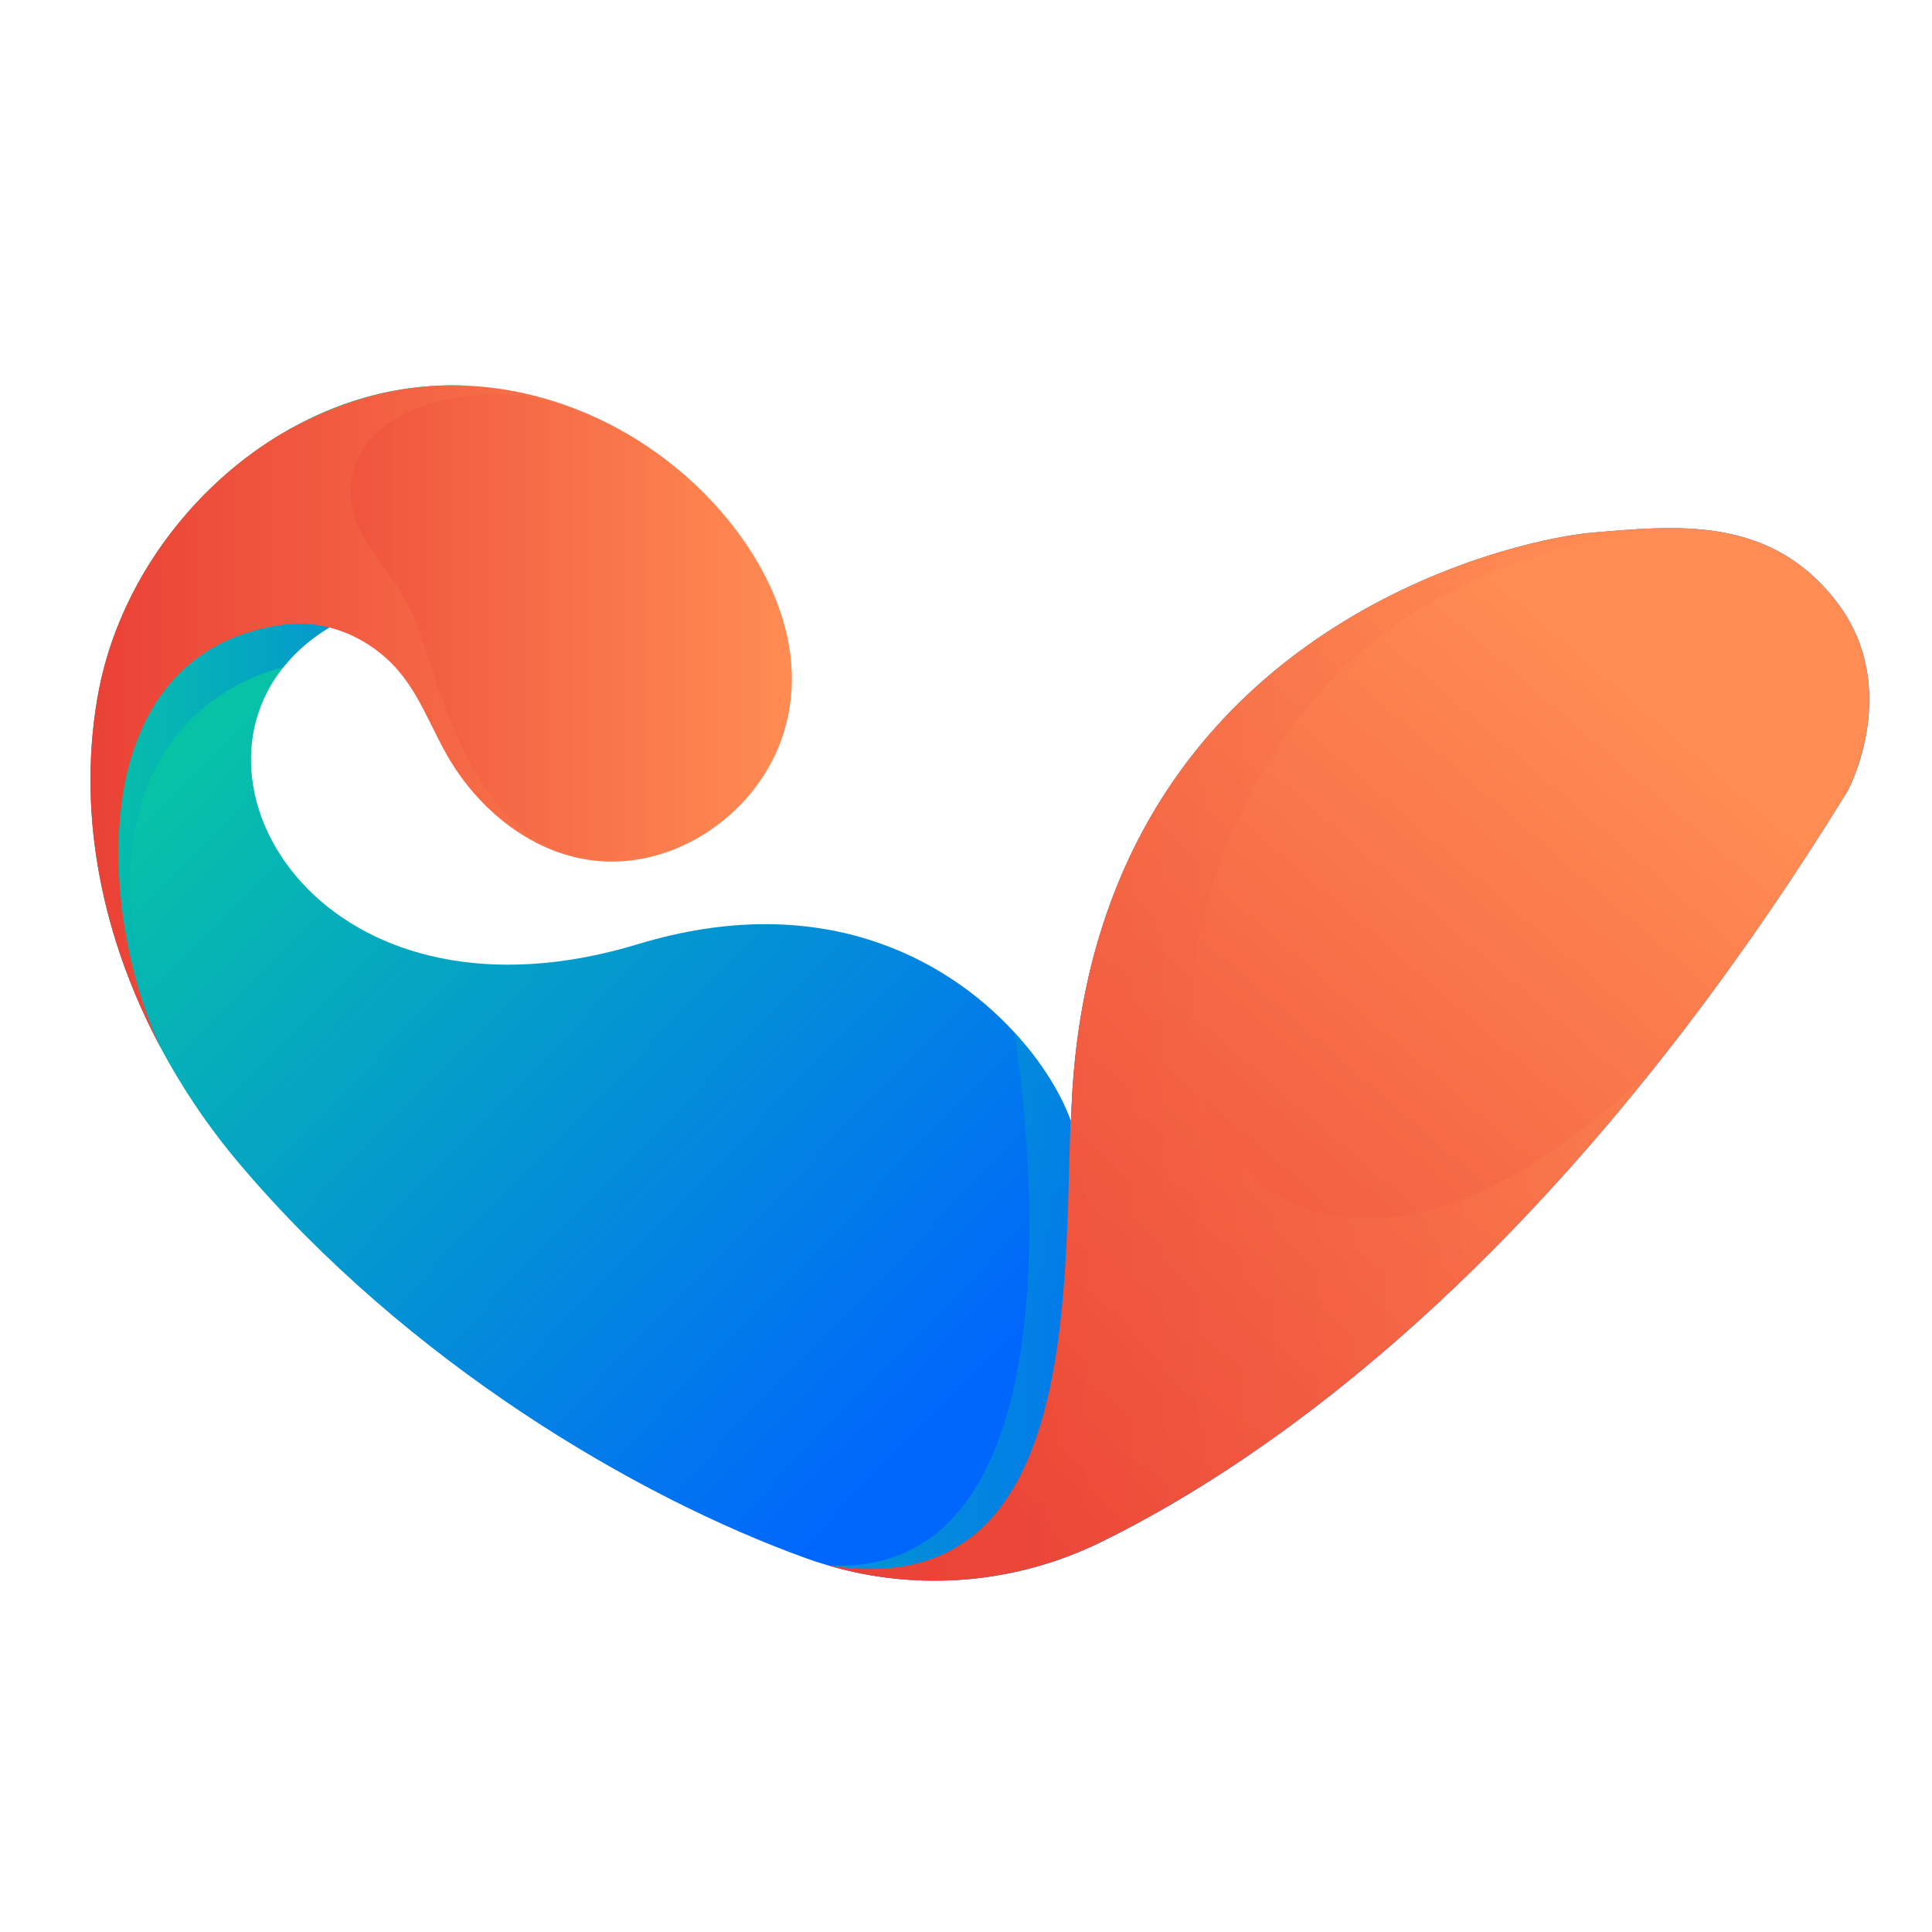
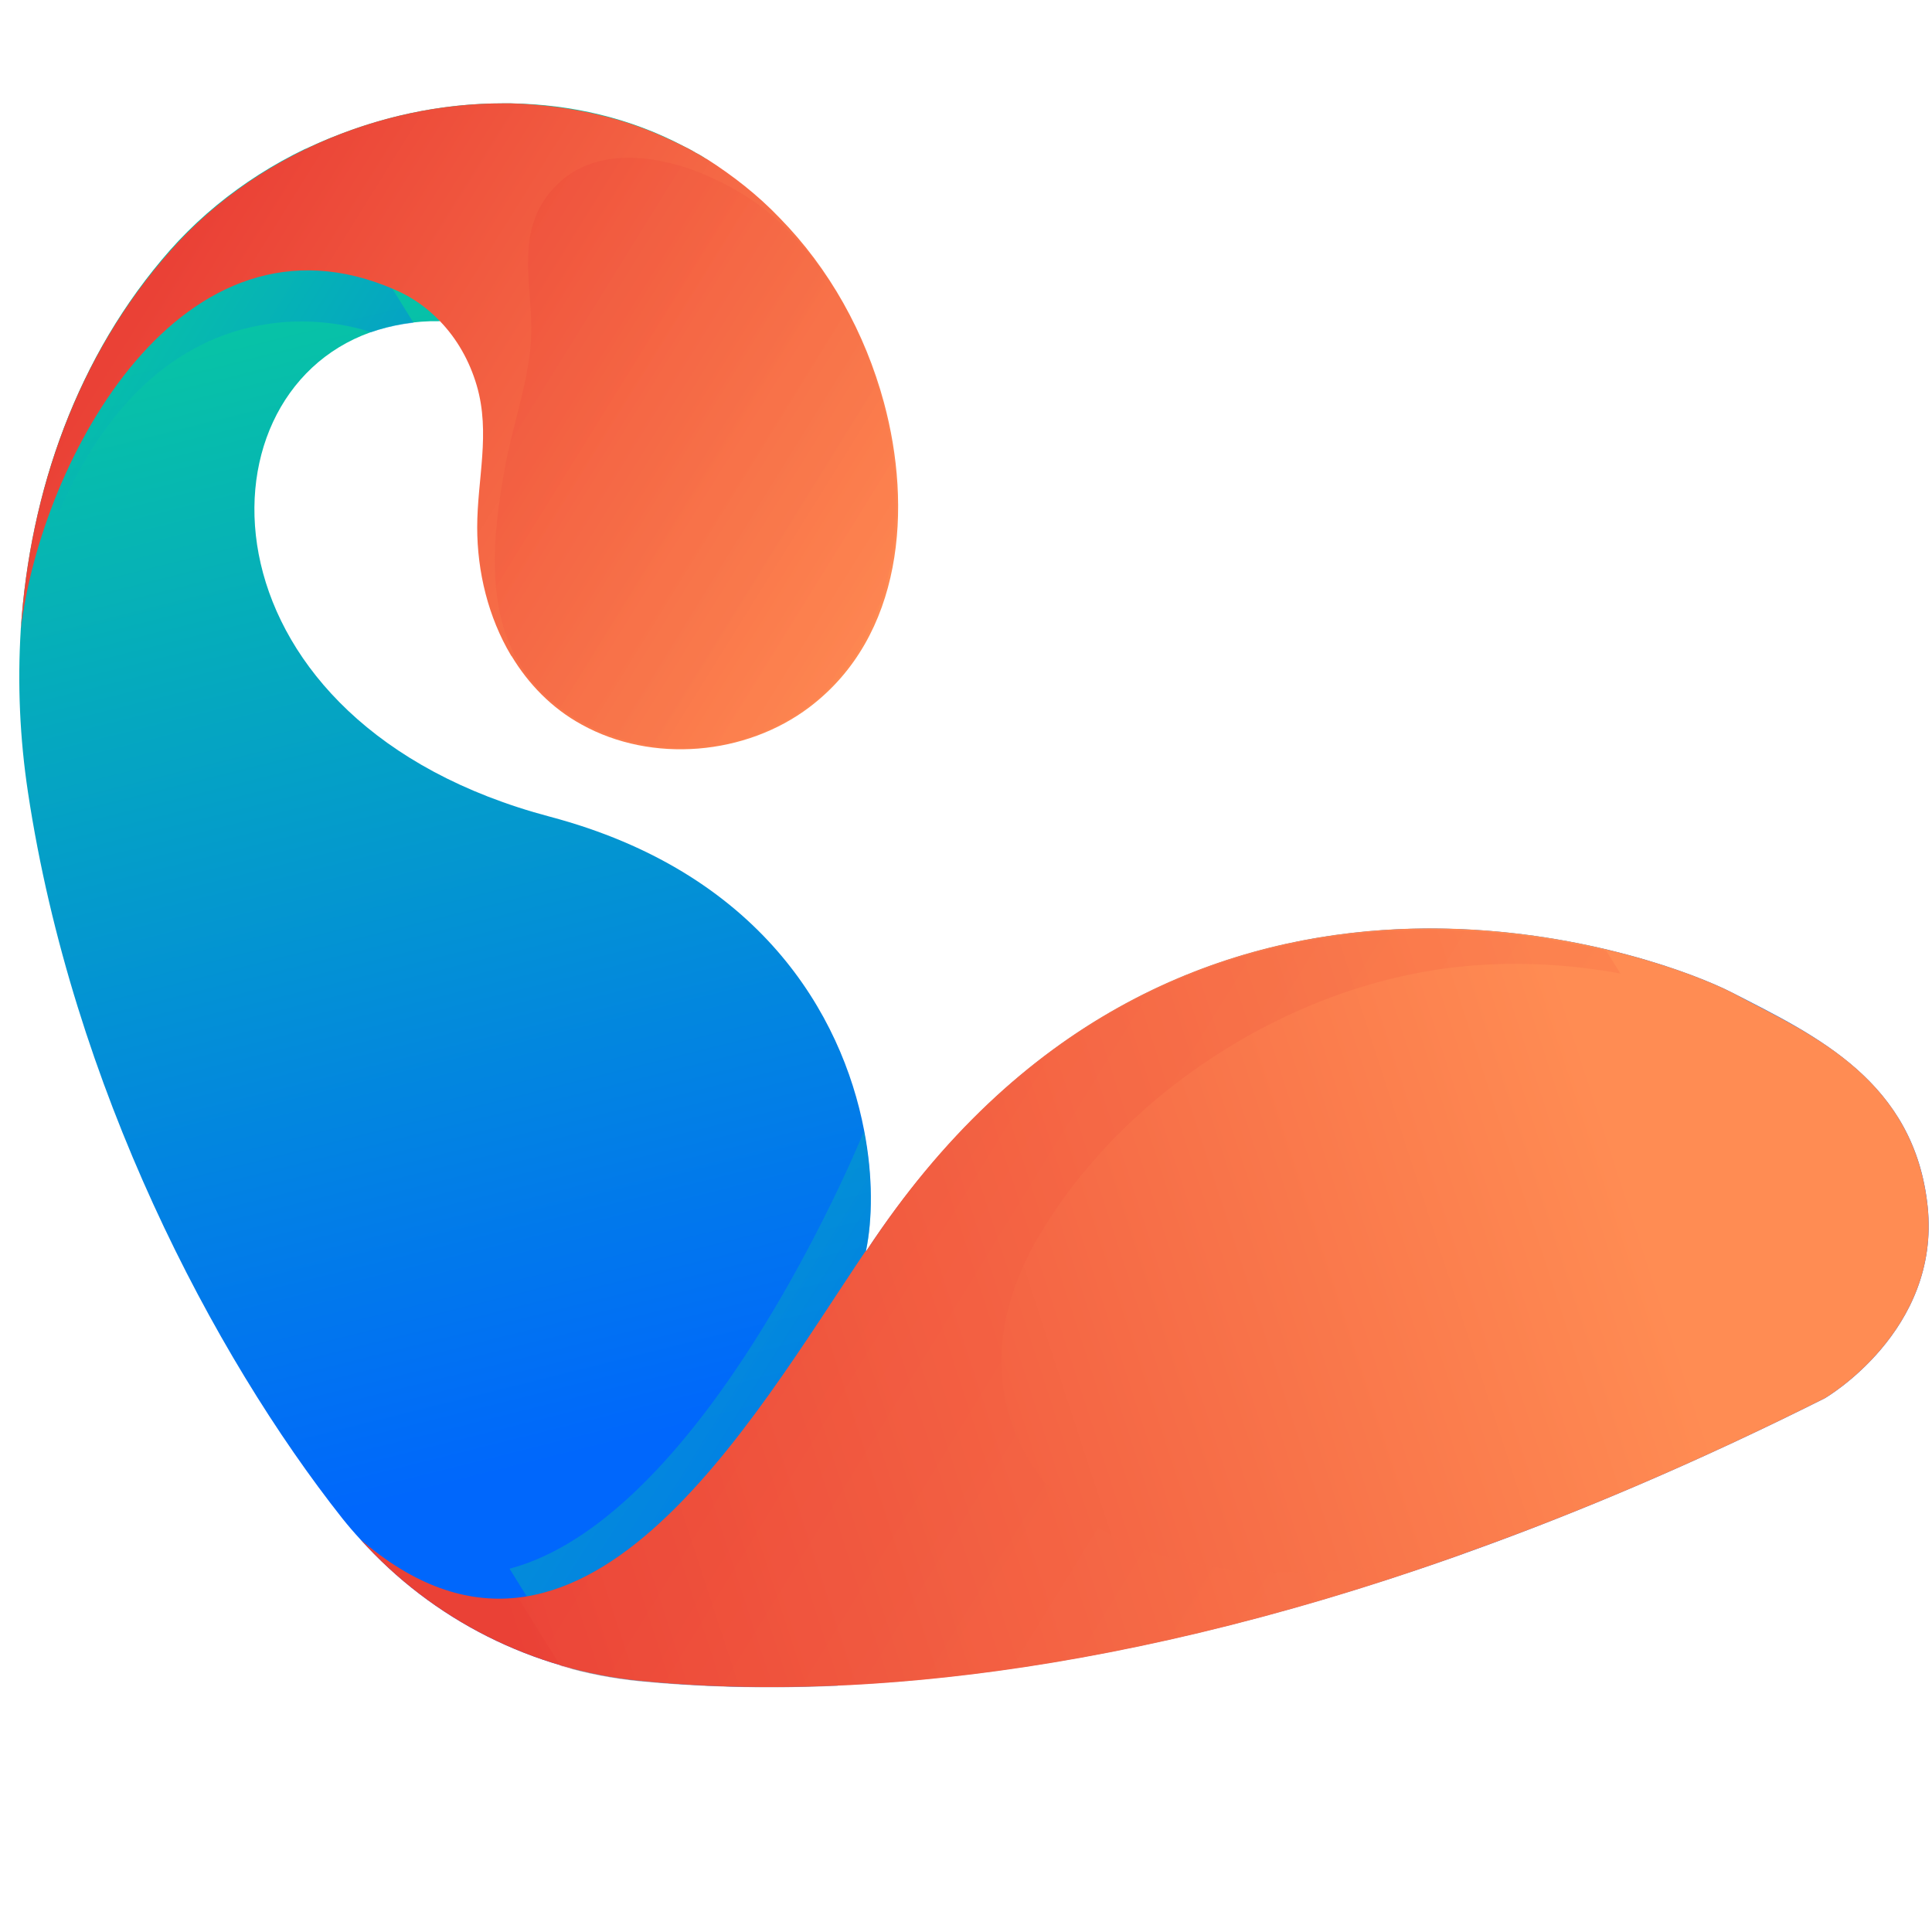
- <svg xmlns="http://www.w3.org/2000/svg" xml:space="preserve" width="400" height="400">
-   <defs>
-     <linearGradient x1="0" y1="0" x2="1" y2="0" gradientUnits="userSpaceOnUse" gradientTransform="scale(157.2705 -157.2705) rotate(43.947 3.7 .136)" spreadMethod="pad" id="a">
-       <stop style="stop-opacity:1;stop-color:#07c3a6" offset="0" />
-       <stop style="stop-opacity:1;stop-color:#0067fc" offset="1" />
-     </linearGradient>
-     <linearGradient x1="0" y1="0" x2="1" y2="0" gradientUnits="userSpaceOnUse" gradientTransform="matrix(40.43122 0 0 -40.43122 110.763 335.754)" spreadMethod="pad" id="d">
-       <stop style="stop-opacity:1;stop-color:#07c3a6" offset="0" />
-       <stop style="stop-opacity:1;stop-color:#0067fc" offset="1" />
-     </linearGradient>
-     <linearGradient x1="0" y1="0" x2="1" y2="0" gradientUnits="userSpaceOnUse" gradientTransform="matrix(108.6742 0 0 -108.6742 110.763 347.271)" spreadMethod="pad" id="e">
-       <stop style="stop-opacity:1;stop-color:#ea4136" offset="0" />
-       <stop style="stop-opacity:1;stop-color:#ff8c53" offset="1" />
-     </linearGradient>
-     <linearGradient x1="0" y1="0" x2="1" y2="0" gradientUnits="userSpaceOnUse" gradientTransform="matrix(66.4051 0 0 -66.4051 225.142 265.547)" spreadMethod="pad" id="h">
-       <stop style="stop-opacity:1;stop-color:#07c3a6" offset="0" />
-       <stop style="stop-opacity:1;stop-color:#0067fc" offset="1" />
-     </linearGradient>
-     <linearGradient x1="0" y1="0" x2="1" y2="0" gradientUnits="userSpaceOnUse" gradientTransform="scale(161.2106 -161.2106) rotate(-49.292 -.805 -2.356)" spreadMethod="pad" id="i">
-       <stop style="stop-opacity:1;stop-color:#ea4136" offset="0" />
-       <stop style="stop-opacity:1;stop-color:#ff8c53" offset="1" />
-     </linearGradient>
-     <linearGradient x1="0" y1="0" x2="1" y2="0" gradientUnits="userSpaceOnUse" gradientTransform="matrix(127.7327 0 0 -127.7327 225.142 294.9)" spreadMethod="pad" id="l">
-       <stop style="stop-opacity:1;stop-color:#ea4136" offset="0" />
-       <stop style="stop-opacity:1;stop-color:#ff8c53" offset="1" />
-     </linearGradient>
-     <linearGradient x1="0" y1="0" x2="1" y2="0" gradientUnits="userSpaceOnUse" gradientTransform="matrix(68.02684 0 0 -68.02684 151.098 361.149)" spreadMethod="pad" id="n">
-       <stop style="stop-opacity:1;stop-color:#ea4136" offset="0" />
-       <stop style="stop-opacity:1;stop-color:#ff8c53" offset="1" />
-     </linearGradient>
-     <clipPath clipPathUnits="userSpaceOnUse" id="b">
-       <path d="M0 500h500V0H0Z" />
+ <svg xmlns="http://www.w3.org/2000/svg" xmlns:xlink="http://www.w3.org/1999/xlink" version="1.1" id="Capa_1" x="0px" y="0px" viewBox="0 0 400 400" style="enable-background:new 0 0 400 400;" xml:space="preserve">
+   <style type="text/css">
+ 	.st0{fill:url(#SVGID_1_);}
+ 	.st1{clip-path:url(#SVGID_3_);}
+ 	.st2{opacity:0.5;clip-path:url(#SVGID_5_);}
+ 	.st3{fill:url(#SVGID_6_);}
+ 	.st4{fill:url(#SVGID_7_);}
+ 	.st5{clip-path:url(#SVGID_9_);}
+ 	.st6{opacity:0.5;clip-path:url(#SVGID_11_);}
+ 	.st7{fill:url(#SVGID_12_);}
+ 	.st8{fill:url(#SVGID_13_);}
+ 	.st9{clip-path:url(#SVGID_15_);}
+ 	.st10{opacity:0.3;clip-path:url(#SVGID_17_);}
+ 	.st11{fill:url(#SVGID_18_);}
+ 	.st12{opacity:0.3;clip-path:url(#SVGID_20_);}
+ 	.st13{fill:url(#SVGID_21_);}
+ </style>
+   <linearGradient id="SVGID_1_" gradientUnits="userSpaceOnUse" x1="-4023.899" y1="4451.145" x2="-4022.75" y2="4451.145" gradientTransform="matrix(51.8812 203.6658 203.6658 -51.8812 -697621.5 1050504)">
+     <stop offset="0" style="stop-color:#07C3A6" />
+     <stop offset="1" style="stop-color:#0067FC" />
+   </linearGradient>
+   <path class="st0" d="M145.9,32.7c-0.6-0.4-1.3-0.8-1.9-1.1c-0.8-0.5-1.6-0.9-2.4-1.3c-11.1-5.9-23.4-8.7-35.8-8.9  c-0.6,0-1.1,0-1.7,0c-11.4,0-22.8,2.2-33.5,6.3C57,32.8,44.7,41.1,35.2,51.8C16,73.6,6.2,101.7,4.3,130.3  c-0.7,11.3-0.2,22.6,1.5,33.8c9.2,60.8,38.3,116.4,65.1,150.3c1.2,1.5,2.4,2.9,3.7,4.3c15,16.7,35.7,27.1,58.1,29.3  c11.1,1.1,24.7,1.7,40.8,0.9c47.6-2.1,116.5-15.4,204.3-59.4c0,0,24-13.9,21.3-39.7c-2.7-25.8-23.1-35.4-40.5-44.3  c-15-7.7-90.8-34.6-152,21.2c-9.5,8.7-18.7,19.4-27.3,32.4c0-0.1,0-0.1,0-0.2c1.3-6.4,1.5-15.2-0.4-24.9c-4.6-24-21.7-53.4-65-64.9  C41,149.8,39.4,82.1,76.7,68.8l0,0c4.3-1.5,9.1-2.4,14.3-2.3l9.4-5.2l48.3-26.7c-0.8-0.6-1.6-1.1-2.5-1.6L145.9,32.7z" />
+   <g>
+     <defs>
+       <rect id="SVGID_2_" x="-249.1" y="-89.8" transform="matrix(0.5264 -0.8502 0.8502 0.5264 -186.2127 253.8412)" width="767.6" height="767.6" />
+     </defs>
+     <clipPath id="SVGID_3_">
+       <use xlink:href="#SVGID_2_" style="overflow:visible;" />
    </clipPath>
-     <clipPath clipPathUnits="userSpaceOnUse" id="c">
-       <path d="M110.763 375.545h40.431v-79.583h-40.431z" />
-     </clipPath>
-     <clipPath clipPathUnits="userSpaceOnUse" id="f">
-       <path d="M0 500h500V0H0Z" />
-     </clipPath>
-     <clipPath clipPathUnits="userSpaceOnUse" id="g">
-       <path d="M225.142 317.709h66.405V213.385h-66.405z" />
-     </clipPath>
-     <clipPath clipPathUnits="userSpaceOnUse" id="j">
-       <path d="M0 500h500V0H0Z" />
-     </clipPath>
-     <clipPath clipPathUnits="userSpaceOnUse" id="k">
-       <path d="M225.142 376.414h127.733V213.385H225.142Z" />
-     </clipPath>
-     <clipPath clipPathUnits="userSpaceOnUse" id="m">
-       <path d="M151.098 397.169h68.027v-72.041h-68.027z" />
-     </clipPath>
-   </defs>
-   <path d="M166.545 398.58c-.481 0-.962 0-1.443-.031a22.27 22.27 0 0 1-1.769-.093c-8.15-.543-15.942-3.182-22.911-7.342a19.357 19.357 0 0 1-.947-.574c-6.303-3.912-11.875-9.05-16.392-14.995-5.728-7.512-9.717-16.315-11.269-25.519-3.167-18.658 1.024-37.579 9.825-54.064a102.798 102.798 0 0 1 12.403-18.223c25.907-30.516 61.127-51.331 87.592-60.879a48.998 48.998 0 0 1 3.508-1.132 58.493 58.493 0 0 1 42.205 3.663c6.519 3.198 14.266 7.559 22.911 13.458 25.627 17.479 59.232 48.491 92.777 102.944 0 0 8.552 15.925-1.801 29.322-10.339 13.395-24.945 11.702-37.627 10.663-10.973-.885-62.135-11.952-76.927-63.859-2.313-8.071-3.741-17.152-3.99-27.319a.461.461 0 0 1-.078.109c-1.443 3.974-4.361 8.925-8.738 13.659-10.757 11.689-30.3 22.119-58.255 13.644-47.002-14.249-71.092 22.663-55.011 42.857h.015c1.832 2.313 4.207 4.424 7.141 6.194l3.43 6.116 17.571 31.355c-.636.031-1.273.046-1.909.046z" style="fill:url(#a);stroke:none" transform="matrix(1.33636 0 0 -1.33636 -129.286 612.426)" />
-   <g clip-path="url(#b)" transform="matrix(1.33636 0 0 -1.33636 -129.286 612.426)">
-     <g clip-path="url(#c)" opacity=".5">
-       <path d="m151.194 367.179-3.43-6.116c-2.934-1.77-5.309-3.881-7.141-6.194h-.015s-36.384-6.922-18.968-58.907c-8.802 16.485-12.993 35.406-9.826 54.065 1.552 9.204 5.541 18.006 11.269 25.518l11.688-.916 10.478-2.328z" style="fill:url(#d);stroke:none" />
+     <g transform="matrix(1.33636 0 0 -1.33636 -129.286 612.426)" class="st1">
+       <g>
+         <defs>
+           <rect id="SVGID_4_" x="72.1" y="362.9" transform="matrix(0.5264 -0.8502 0.8502 0.5264 -271.8984 299.8188)" width="122.2" height="62.1" />
+         </defs>
+         <clipPath id="SVGID_5_">
+           <use xlink:href="#SVGID_4_" style="overflow:visible;" />
+         </clipPath>
+         <g class="st2">
+           <linearGradient id="SVGID_6_" gradientUnits="userSpaceOnUse" x1="-2879.613" y1="-2816.533" x2="-2878.464" y2="-2816.533" gradientTransform="matrix(45.9393 -28.441 -28.441 -45.9393 52295.918 -210882.531)">
+             <stop offset="0" style="stop-color:#07C3A6" />
+             <stop offset="1" style="stop-color:#0067FC" />
+           </linearGradient>
+           <path class="st3" d="M171.9,412.4l-7-3.9c-3.9,0-7.5-0.6-10.7-1.7l0,0c0,0-39.7,15.2-54.2-46.1c1.4,21.4,8.7,42.4,23.1,58.8      c7.1,8.1,16.3,14.2,26.4,18.1l10.9-8l8.8-8.6L171.9,412.4z" />
+         </g>
+       </g>
    </g>
  </g>
-   <path d="M166.545 398.58c-.481 0-.962-.015-1.443-.031-.59-.015-1.18-.062-1.769-.093a53.533 53.533 0 0 1-3.524-.389 49.336 49.336 0 0 1-8.165-1.909c-3.912-1.272-7.668-2.996-11.222-5.044a19.357 19.357 0 0 1-.947-.574c-14.265-8.864-24.898-24.06-27.661-40.514-3.167-18.658 1.024-37.579 9.825-54.064-9.747 20.847-12.23 61.081 18.798 65.504a18.7 18.7 0 0 0 7.327-.403c3.243-.823 6.271-2.468 8.831-4.782 5.03-4.501 6.706-10.74 10.152-16.25 3.182-5.108 7.684-9.516 12.977-12.264.015 0 .046-.015.078-.046 3.927-2.017 8.288-3.12 12.867-2.902 10.851.496 20.987 8.118 24.883 18.176 5.712 14.761-2.391 30.159-13.116 40.234-7.063 6.628-15.756 11.455-25.053 13.783a51.46 51.46 0 0 1-12.527 1.568z" style="fill:url(#e);stroke:none" transform="matrix(1.33636 0 0 -1.33636 -129.286 612.426)" />
-   <g clip-path="url(#f)" transform="matrix(1.33636 0 0 -1.33636 -129.286 612.426)">
-     <g clip-path="url(#g)" opacity=".5">
-       <path d="M290.258 232.849c-8.646-5.898-16.392-10.26-22.911-13.458a58.493 58.493 0 0 0-42.205-3.663c43.26-2.127 28.732 82.64 28.732 82.64 4.377-4.734 7.295-9.685 8.738-13.66a.413.413 0 0 0 .078-.108c.248 10.167 1.677 19.248 3.99 27.319l5.464 5.79s16.297-23.283 18.627-30.005c1.583-4.594.403-33.574-.513-54.855" style="fill:url(#h);stroke:none" />
+   <linearGradient id="SVGID_7_" gradientUnits="userSpaceOnUse" x1="-4023.65" y1="4423.823" x2="-4022.501" y2="4423.823" gradientTransform="matrix(123.4794 76.446 76.446 -123.4794 158685.891 853897.312)">
+     <stop offset="0" style="stop-color:#EA4136" />
+     <stop offset="1" style="stop-color:#FF8C53" />
+   </linearGradient>
+   <path class="st4" d="M145.9,32.7c-0.6-0.4-1.3-0.8-1.9-1.1c-0.8-0.5-1.6-0.9-2.4-1.3c-1.6-0.8-3.3-1.6-4.9-2.3  c-3.9-1.7-8-3.1-12.2-4.1c-6.1-1.5-12.4-2.3-18.7-2.5c-0.6,0-1.1,0-1.7,0c-25.8,0-51.9,11.3-68.8,30.5C16,73.6,6.2,101.7,4.3,130.3  C8.5,95.2,37.7,40.7,81.8,60c3.5,1.5,6.6,3.7,9.2,6.4c3.6,3.7,6.2,8.3,7.7,13.4c2.9,9.9,0.1,19.4,0.1,29.4c0,9.2,2.3,18.6,7,26.5  c0,0,0,0.1,0.1,0.1c3.5,5.8,8.3,10.8,14.5,14.2c14.6,8.1,34,6.4,47.2-3.6c19.4-14.7,21.3-41.3,15.4-63.1  c-3.9-14.4-11.3-27.7-21.6-38.2c-4.5-4.7-9.6-8.7-15.1-12.2L145.9,32.7z" />
+   <g>
+     <defs>
+       <rect id="SVGID_8_" x="-249.1" y="-89.8" transform="matrix(0.5264 -0.8502 0.8502 0.5264 -186.2127 253.8412)" width="767.6" height="767.6" />
+     </defs>
+     <clipPath id="SVGID_9_">
+       <use xlink:href="#SVGID_8_" style="overflow:visible;" />
+     </clipPath>
+     <g transform="matrix(1.33636 0 0 -1.33636 -129.286 612.426)" class="st5">
+       <g>
+         <defs>
+           <rect id="SVGID_10_" x="135" y="197.4" transform="matrix(0.5264 -0.8502 0.8502 0.5264 -109.2863 300.542)" width="160.2" height="102" />
+         </defs>
+         <clipPath id="SVGID_11_">
+           <use xlink:href="#SVGID_10_" style="overflow:visible;" />
+         </clipPath>
+         <g class="st6">
+           <linearGradient id="SVGID_12_" gradientUnits="userSpaceOnUse" x1="-2900.939" y1="-2838.545" x2="-2899.79" y2="-2838.545" gradientTransform="matrix(75.4517 -46.7121 -46.7121 -75.4517 86469.109 -349413.688)">
+             <stop offset="0" style="stop-color:#07C3A6" />
+             <stop offset="1" style="stop-color:#0067FC" />
+           </linearGradient>
+           <path class="st7" d="M226.5,197.1c-12-0.5-22.2-0.1-30.5,0.7c-16.7,1.6-32.2,9.5-43.4,21.9c41-28.2,78,63.3,78,63.3      c1.4-7.3,1.3-13.9,0.3-18.6c0,0,0-0.1,0-0.2c6.4,9.8,13.3,17.8,20.4,24.3l8.8,2.4c0,0,1.8-32.6,0-40.6      C259,245,240.3,217.4,226.5,197.1" />
+         </g>
+       </g>
    </g>
  </g>
-   <path d="M352.875 376.414c-3.136-.108-6.256-.388-9.268-.636-12.681-1.025-79.039-15.647-80.917-91.178a.461.461 0 0 1-.078.109c-1.04-27.723 1.087-75.082-37.47-68.981a58.493 58.493 0 0 1 42.205 3.663c19.992 9.81 51.487 30.532 85.497 73.203l.015.016c9.918 12.433 20.055 26.729 30.176 43.183 0 0 8.552 15.925-1.801 29.322-7.215 9.344-16.509 11.347-25.778 11.347-.861 0-1.723-.018-2.581-.048" style="fill:url(#i);stroke:none" transform="matrix(1.33636 0 0 -1.33636 -129.286 612.426)" />
-   <g clip-path="url(#j)" transform="matrix(1.33636 0 0 -1.33636 -129.286 612.426)">
-     <g clip-path="url(#k)" opacity=".3">
-       <path d="M332.105 276.745c7.513 4.425 14.343 9.966 20.739 15.849-34.01-42.671-65.504-63.393-85.497-73.203a58.493 58.493 0 0 0-42.205-3.663c38.557-6.101 36.43 41.258 37.47 68.98a.413.413 0 0 0 .078-.108c1.878 75.531 68.236 90.153 80.917 91.178 3.012.249 6.132.528 9.268.636-2.903-.527-5.604-1.211-6.861-1.443-12.169-2.251-24.013-6.877-34.025-14.219-18.567-13.588-30.82-37.972-30.646-61.026.07-9.316 2.86-18.357 10.355-24.405 12.143-9.8 28.106-5.822 40.407 1.424" style="fill:url(#l);stroke:none" />
-     </g>
-     <g>
-       <g clip-path="url(#m)" opacity=".3">
-         <path d="M217.331 343.084c-1.019-2.653-2.494-5.232-4.486-7.684-6.344-7.806-17.166-11.941-27.057-9.637-11.402 2.655-16.799 14.188-20.547 24.163-1.881 5.006-3.134 10.612-5.653 15.342-3.106 5.833-9.055 10.538-8.447 17.798 1.034 12.346 17.869 15.366 27.567 13.67 12.163-2.127 22.928-9.588 30.651-19.029 8.097-9.897 12.444-22.969 7.972-34.623" style="fill:url(#n);stroke:none" />
+   <linearGradient id="SVGID_13_" gradientUnits="userSpaceOnUse" x1="-4053.344" y1="4425.437" x2="-4052.195" y2="4425.437" gradientTransform="matrix(205.4299 -64.8916 -64.8916 -205.4299 1119961.5 646403.125)">
+     <stop offset="0" style="stop-color:#EA4136" />
+     <stop offset="1" style="stop-color:#FF8C53" />
+   </linearGradient>
+   <path class="st8" d="M371.2,212.2c-4.2-2.4-8.5-4.5-12.6-6.7c-17.4-8.9-115.8-43.5-179.3,53.6c0-0.1,0-0.1,0-0.2  c-23.8,35.3-59.3,98.9-104.7,59.8c15,16.7,35.7,27.1,58.1,29.3c34,3.4,91.9,1.8,170.8-26.5l0,0c23-8.2,47.8-18.7,74.3-32  c0,0,24-13.9,21.3-39.7c-1.9-18-12.4-28.2-24.5-35.6C373.5,213.5,372.3,212.8,371.2,212.2" />
+   <g>
+     <defs>
+       <rect id="SVGID_14_" x="-249.1" y="-89.8" transform="matrix(0.5264 -0.8502 0.8502 0.5264 -186.2127 253.8412)" width="767.6" height="767.6" />
+     </defs>
+     <clipPath id="SVGID_15_">
+       <use xlink:href="#SVGID_14_" style="overflow:visible;" />
+     </clipPath>
+     <g transform="matrix(1.33636 0 0 -1.33636 -129.286 612.426)" class="st9">
+       <g>
+         <defs>
+           <rect id="SVGID_16_" x="137.7" y="160.4" transform="matrix(0.5264 -0.8502 0.8502 0.5264 -95.3045 345.8983)" width="250.3" height="196.1" />
+         </defs>
+         <clipPath id="SVGID_17_">
+           <use xlink:href="#SVGID_16_" style="overflow:visible;" />
+         </clipPath>
+         <g class="st10">
+           <linearGradient id="SVGID_18_" gradientUnits="userSpaceOnUse" x1="-2917.112" y1="-2855.167" x2="-2915.963" y2="-2855.167" gradientTransform="matrix(145.1342 -89.8525 -89.8525 -145.1342 167029.391 -676195.062)">
+             <stop offset="0" style="stop-color:#EA4136" />
+             <stop offset="1" style="stop-color:#FF8C53" />
+           </linearGradient>
+           <path class="st11" d="M293.9,214.7c10-0.2,20,1.1,29.8,2.9c-59-21.1-102.3-22.3-127.8-19.8c-16.7,1.6-32.2,9.5-43.4,21.9      c34-29.3,60.5,18.3,78.3,44.7c0,0,0-0.1,0-0.2c47.5,72.6,121.2,46.8,134.2,40.1c3.1-1.6,6.3-3.2,9.4-5c-3.2,1.2-6.2,2.2-7.6,2.7      c-13.2,5.2-27.6,7.8-41.8,6.7c-26.4-2-53.1-18.5-66.8-41.1c-5.6-9.1-8.3-19.7-4.6-30.1C259.6,220.8,277.6,215.1,293.9,214.7" />
+         </g>
+       </g>
+       <g>
+         <g>
+           <defs>
+             <rect id="SVGID_19_" x="146.1" y="333.8" transform="matrix(0.5264 -0.8502 0.8502 0.5264 -232.8387 354.0792)" width="110.6" height="104.4" />
+           </defs>
+           <clipPath id="SVGID_20_">
+             <use xlink:href="#SVGID_19_" style="overflow:visible;" />
+           </clipPath>
+           <g class="st12">
+             <linearGradient id="SVGID_21_" gradientUnits="userSpaceOnUse" x1="-2901.863" y1="-2839.526" x2="-2900.714" y2="-2839.526" gradientTransform="matrix(77.2944 -47.8529 -47.8529 -77.2944 88586.398 -357935.469)">
+               <stop offset="0" style="stop-color:#EA4136" />
+               <stop offset="1" style="stop-color:#FF8C53" />
+             </linearGradient>
+             <path class="st13" d="M222,348.9c-2.6-2-5.6-3.6-9-4.8c-10.9-3.8-24-1.3-32.3,6.9c-9.5,9.5-7.8,24-5.5,36       c1.2,6,3.4,12.3,3.8,18.4c0.5,7.6-2.5,15.8,2.5,22.5c8.5,11.4,26.7,4.2,35.2-3.3c10.6-9.4,16.6-23.2,18.4-37.1       C237,373,233.4,357.6,222,348.9" />
+           </g>
+         </g>
      </g>
    </g>
  </g>
</svg>
